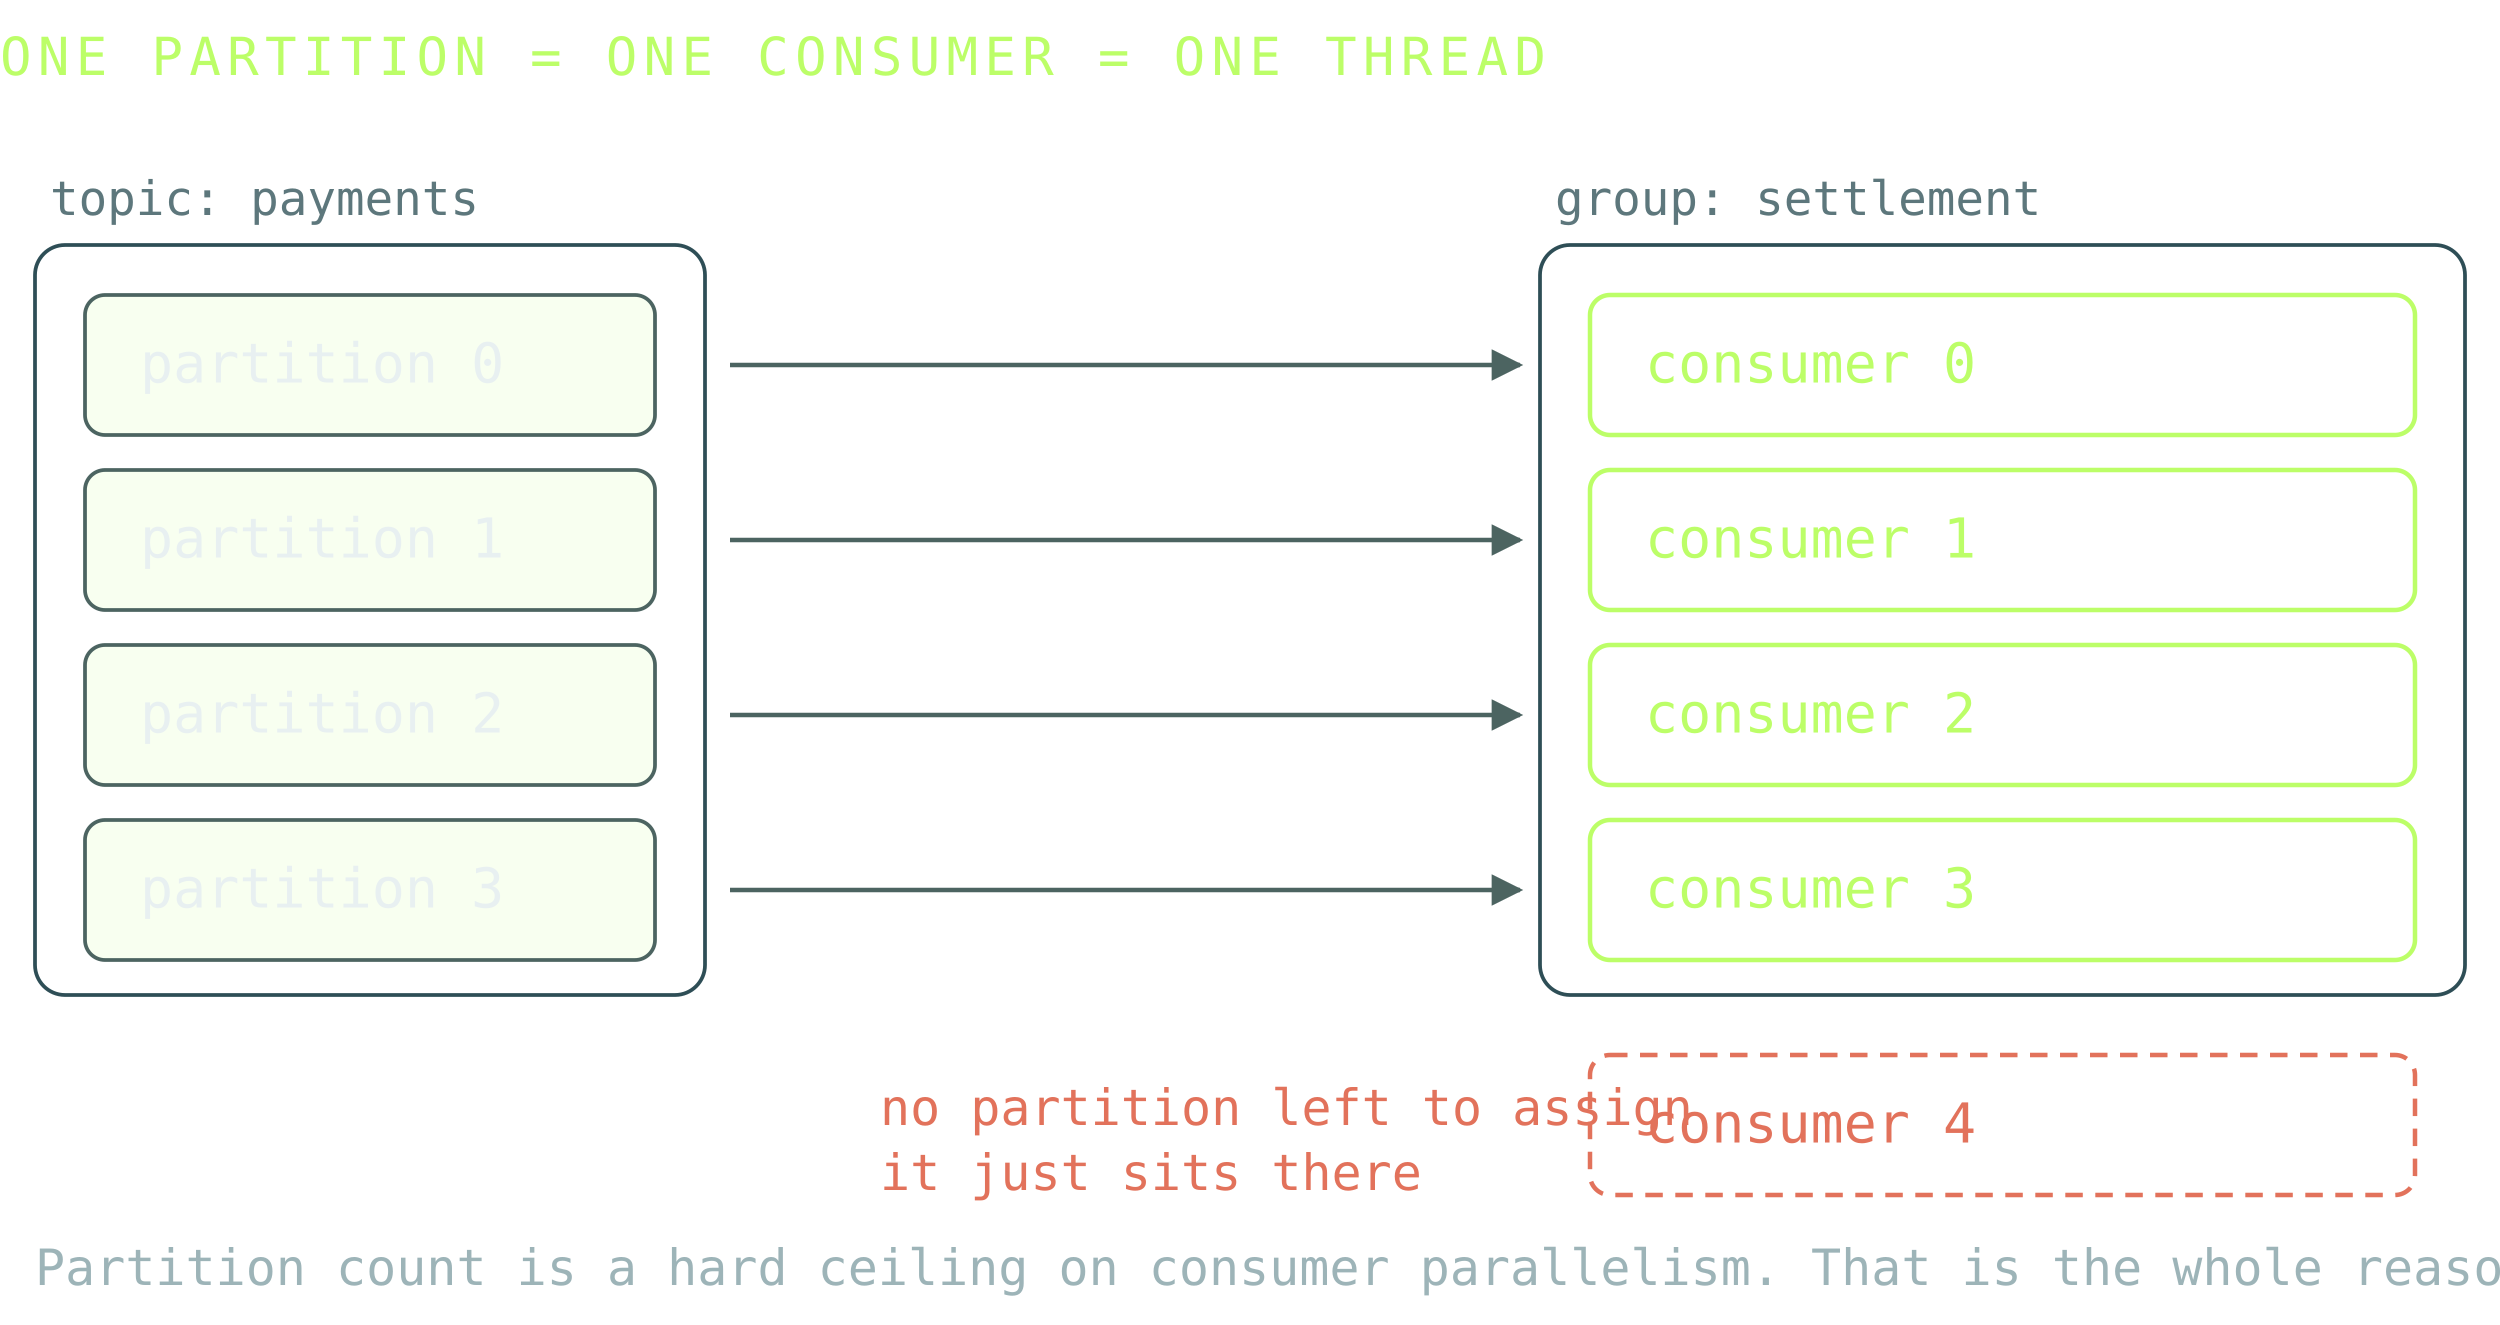
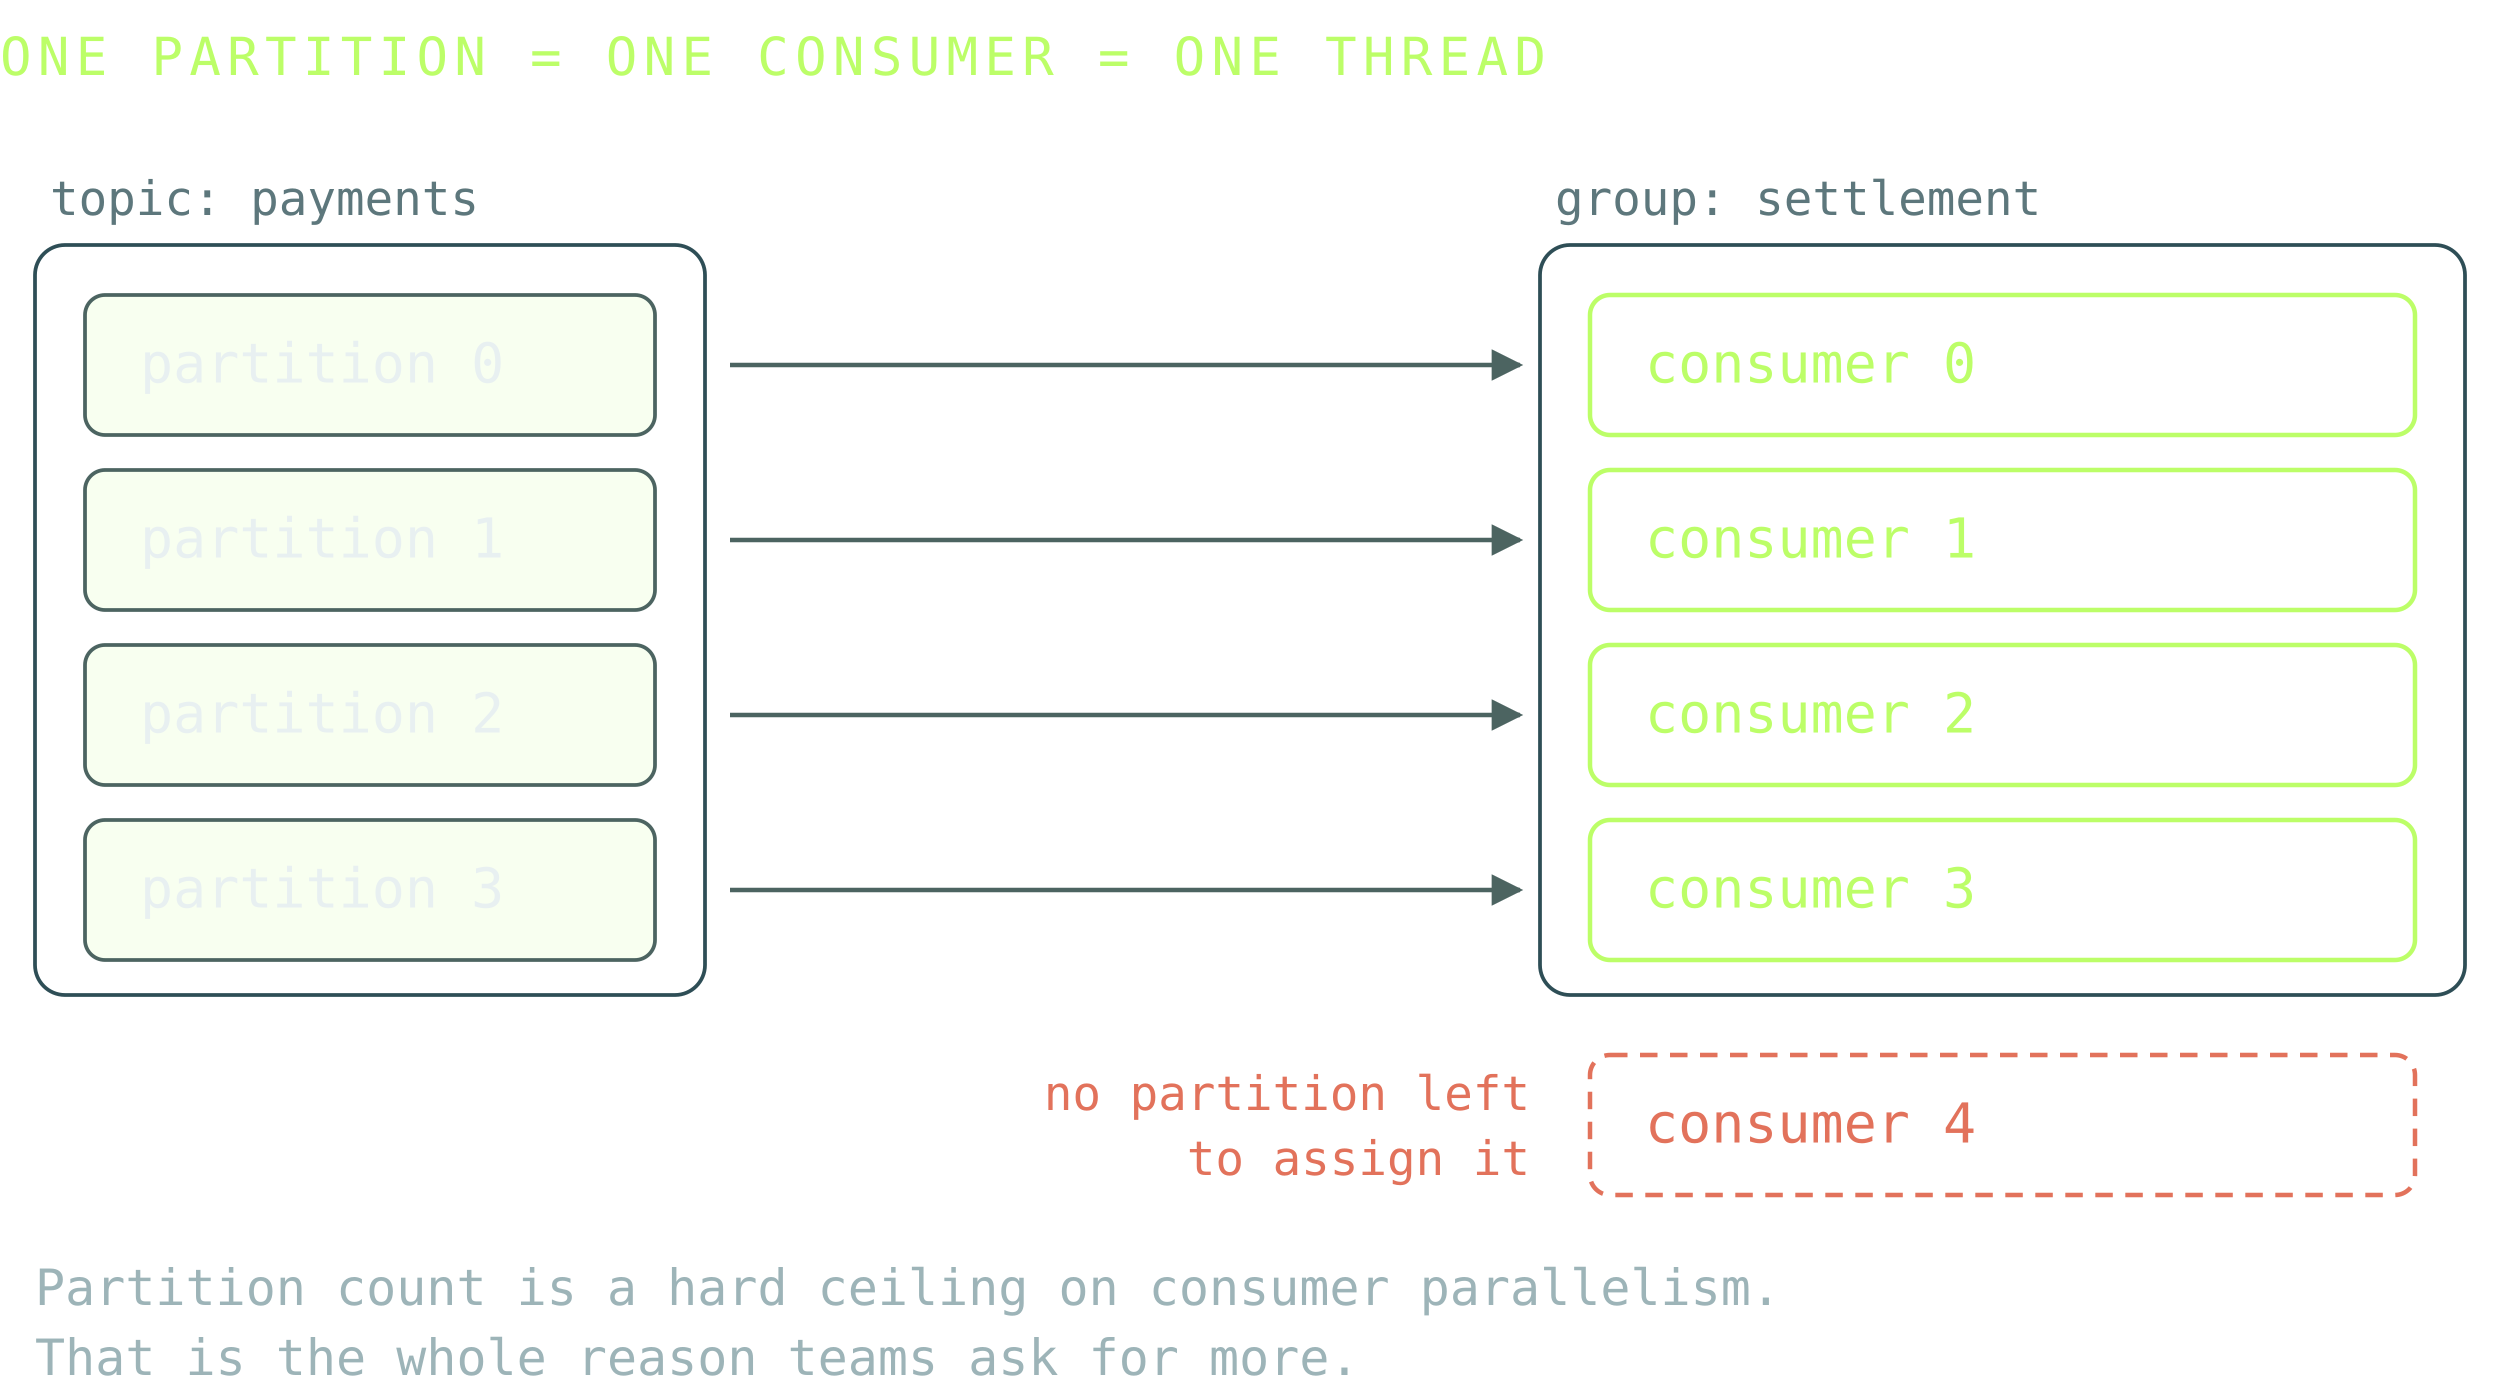
- <svg xmlns="http://www.w3.org/2000/svg" viewBox="0 0 1000 530" role="img" aria-label="A topic with four partitions feeds a consumer group of four consumers, one partition each. A fifth consumer sits idle because there is no partition left to assign to it, so the partition count is a hard ceiling on consumer parallelism.">
+ <svg xmlns="http://www.w3.org/2000/svg" viewBox="0 0 1000 560" role="img" aria-label="A topic with four partitions feeds a consumer group of four consumers, one partition each. A fifth consumer sits idle because there is no partition left to assign to it, so the partition count is a hard ceiling on consumer parallelism.">
  <defs>
    <marker id="cp-arrow" viewBox="0 0 10 10" refX="9" refY="5" markerWidth="7" markerHeight="7" orient="auto-start-reverse">
      <path d="M 0 0 L 10 5 L 0 10 z" fill="#4c6461" />
    </marker>
  </defs>
  <text x="0" y="30" font-family="ui-monospace,Menlo,monospace" font-size="21" letter-spacing="2.5" fill="#bcfe68">ONE PARTITION = ONE CONSUMER = ONE THREAD</text>
  <text x="20" y="86" font-family="ui-monospace,Menlo,monospace" font-size="19" fill="#5d777c">topic: payments</text>
  <rect x="14" y="98" width="268" height="300" rx="12" fill="none" stroke="#2e4e56" stroke-width="1.5" />
  <rect x="34" y="118" width="228" height="56" rx="8" fill="rgba(188,254,104,0.10)" stroke="#4c6461" stroke-width="1.5" />
  <text x="56" y="153" font-family="ui-monospace,Menlo,monospace" font-size="22" fill="#e8f0f1">partition 0</text>
  <rect x="34" y="188" width="228" height="56" rx="8" fill="rgba(188,254,104,0.10)" stroke="#4c6461" stroke-width="1.5" />
  <text x="56" y="223" font-family="ui-monospace,Menlo,monospace" font-size="22" fill="#e8f0f1">partition 1</text>
  <rect x="34" y="258" width="228" height="56" rx="8" fill="rgba(188,254,104,0.10)" stroke="#4c6461" stroke-width="1.5" />
  <text x="56" y="293" font-family="ui-monospace,Menlo,monospace" font-size="22" fill="#e8f0f1">partition 2</text>
  <rect x="34" y="328" width="228" height="56" rx="8" fill="rgba(188,254,104,0.10)" stroke="#4c6461" stroke-width="1.5" />
  <text x="56" y="363" font-family="ui-monospace,Menlo,monospace" font-size="22" fill="#e8f0f1">partition 3</text>
  <line x1="292" y1="146" x2="608" y2="146" stroke="#4c6461" stroke-width="1.8" marker-end="url(#cp-arrow)" />
  <line x1="292" y1="216" x2="608" y2="216" stroke="#4c6461" stroke-width="1.8" marker-end="url(#cp-arrow)" />
  <line x1="292" y1="286" x2="608" y2="286" stroke="#4c6461" stroke-width="1.8" marker-end="url(#cp-arrow)" />
  <line x1="292" y1="356" x2="608" y2="356" stroke="#4c6461" stroke-width="1.8" marker-end="url(#cp-arrow)" />
  <text x="622" y="86" font-family="ui-monospace,Menlo,monospace" font-size="19" fill="#5d777c">group: settlement</text>
  <rect x="616" y="98" width="370" height="300" rx="12" fill="none" stroke="#2e4e56" stroke-width="1.5" />
  <rect x="636" y="118" width="330" height="56" rx="8" fill="none" stroke="#bcfe68" stroke-width="1.8" />
  <text x="658" y="153" font-family="ui-monospace,Menlo,monospace" font-size="22" fill="#bcfe68">consumer 0</text>
  <rect x="636" y="188" width="330" height="56" rx="8" fill="none" stroke="#bcfe68" stroke-width="1.8" />
  <text x="658" y="223" font-family="ui-monospace,Menlo,monospace" font-size="22" fill="#bcfe68">consumer 1</text>
  <rect x="636" y="258" width="330" height="56" rx="8" fill="none" stroke="#bcfe68" stroke-width="1.8" />
  <text x="658" y="293" font-family="ui-monospace,Menlo,monospace" font-size="22" fill="#bcfe68">consumer 2</text>
  <rect x="636" y="328" width="330" height="56" rx="8" fill="none" stroke="#bcfe68" stroke-width="1.8" />
  <text x="658" y="363" font-family="ui-monospace,Menlo,monospace" font-size="22" fill="#bcfe68">consumer 3</text>
  <rect x="636" y="422" width="330" height="56" rx="8" fill="none" stroke="#e2725b" stroke-width="1.8" stroke-dasharray="7 5" />
  <text x="658" y="457" font-family="ui-monospace,Menlo,monospace" font-size="22" fill="#e2725b">consumer 4</text>
-   <text x="352" y="450" font-family="ui-monospace,Menlo,monospace" font-size="20" fill="#e2725b">no partition left to assign</text>
-   <text x="352" y="476" font-family="ui-monospace,Menlo,monospace" font-size="20" fill="#e2725b">it just sits there</text>
-   <text x="14" y="514" font-family="ui-monospace,Menlo,monospace" font-size="20" fill="#9db4b8">Partition count is a hard ceiling on consumer parallelism. That is the whole reason people add partitions.</text>
+   <text x="612" y="444" text-anchor="end" font-family="ui-monospace,Menlo,monospace" font-size="19" fill="#e2725b">no partition left</text>
+   <text x="612" y="470" text-anchor="end" font-family="ui-monospace,Menlo,monospace" font-size="19" fill="#e2725b">to assign it</text>
+   <text x="14" y="522" font-family="ui-monospace,Menlo,monospace" font-size="20" fill="#9db4b8">Partition count is a hard ceiling on consumer parallelism.</text>
+   <text x="14" y="550" font-family="ui-monospace,Menlo,monospace" font-size="20" fill="#9db4b8">That is the whole reason teams ask for more.</text>
</svg>
